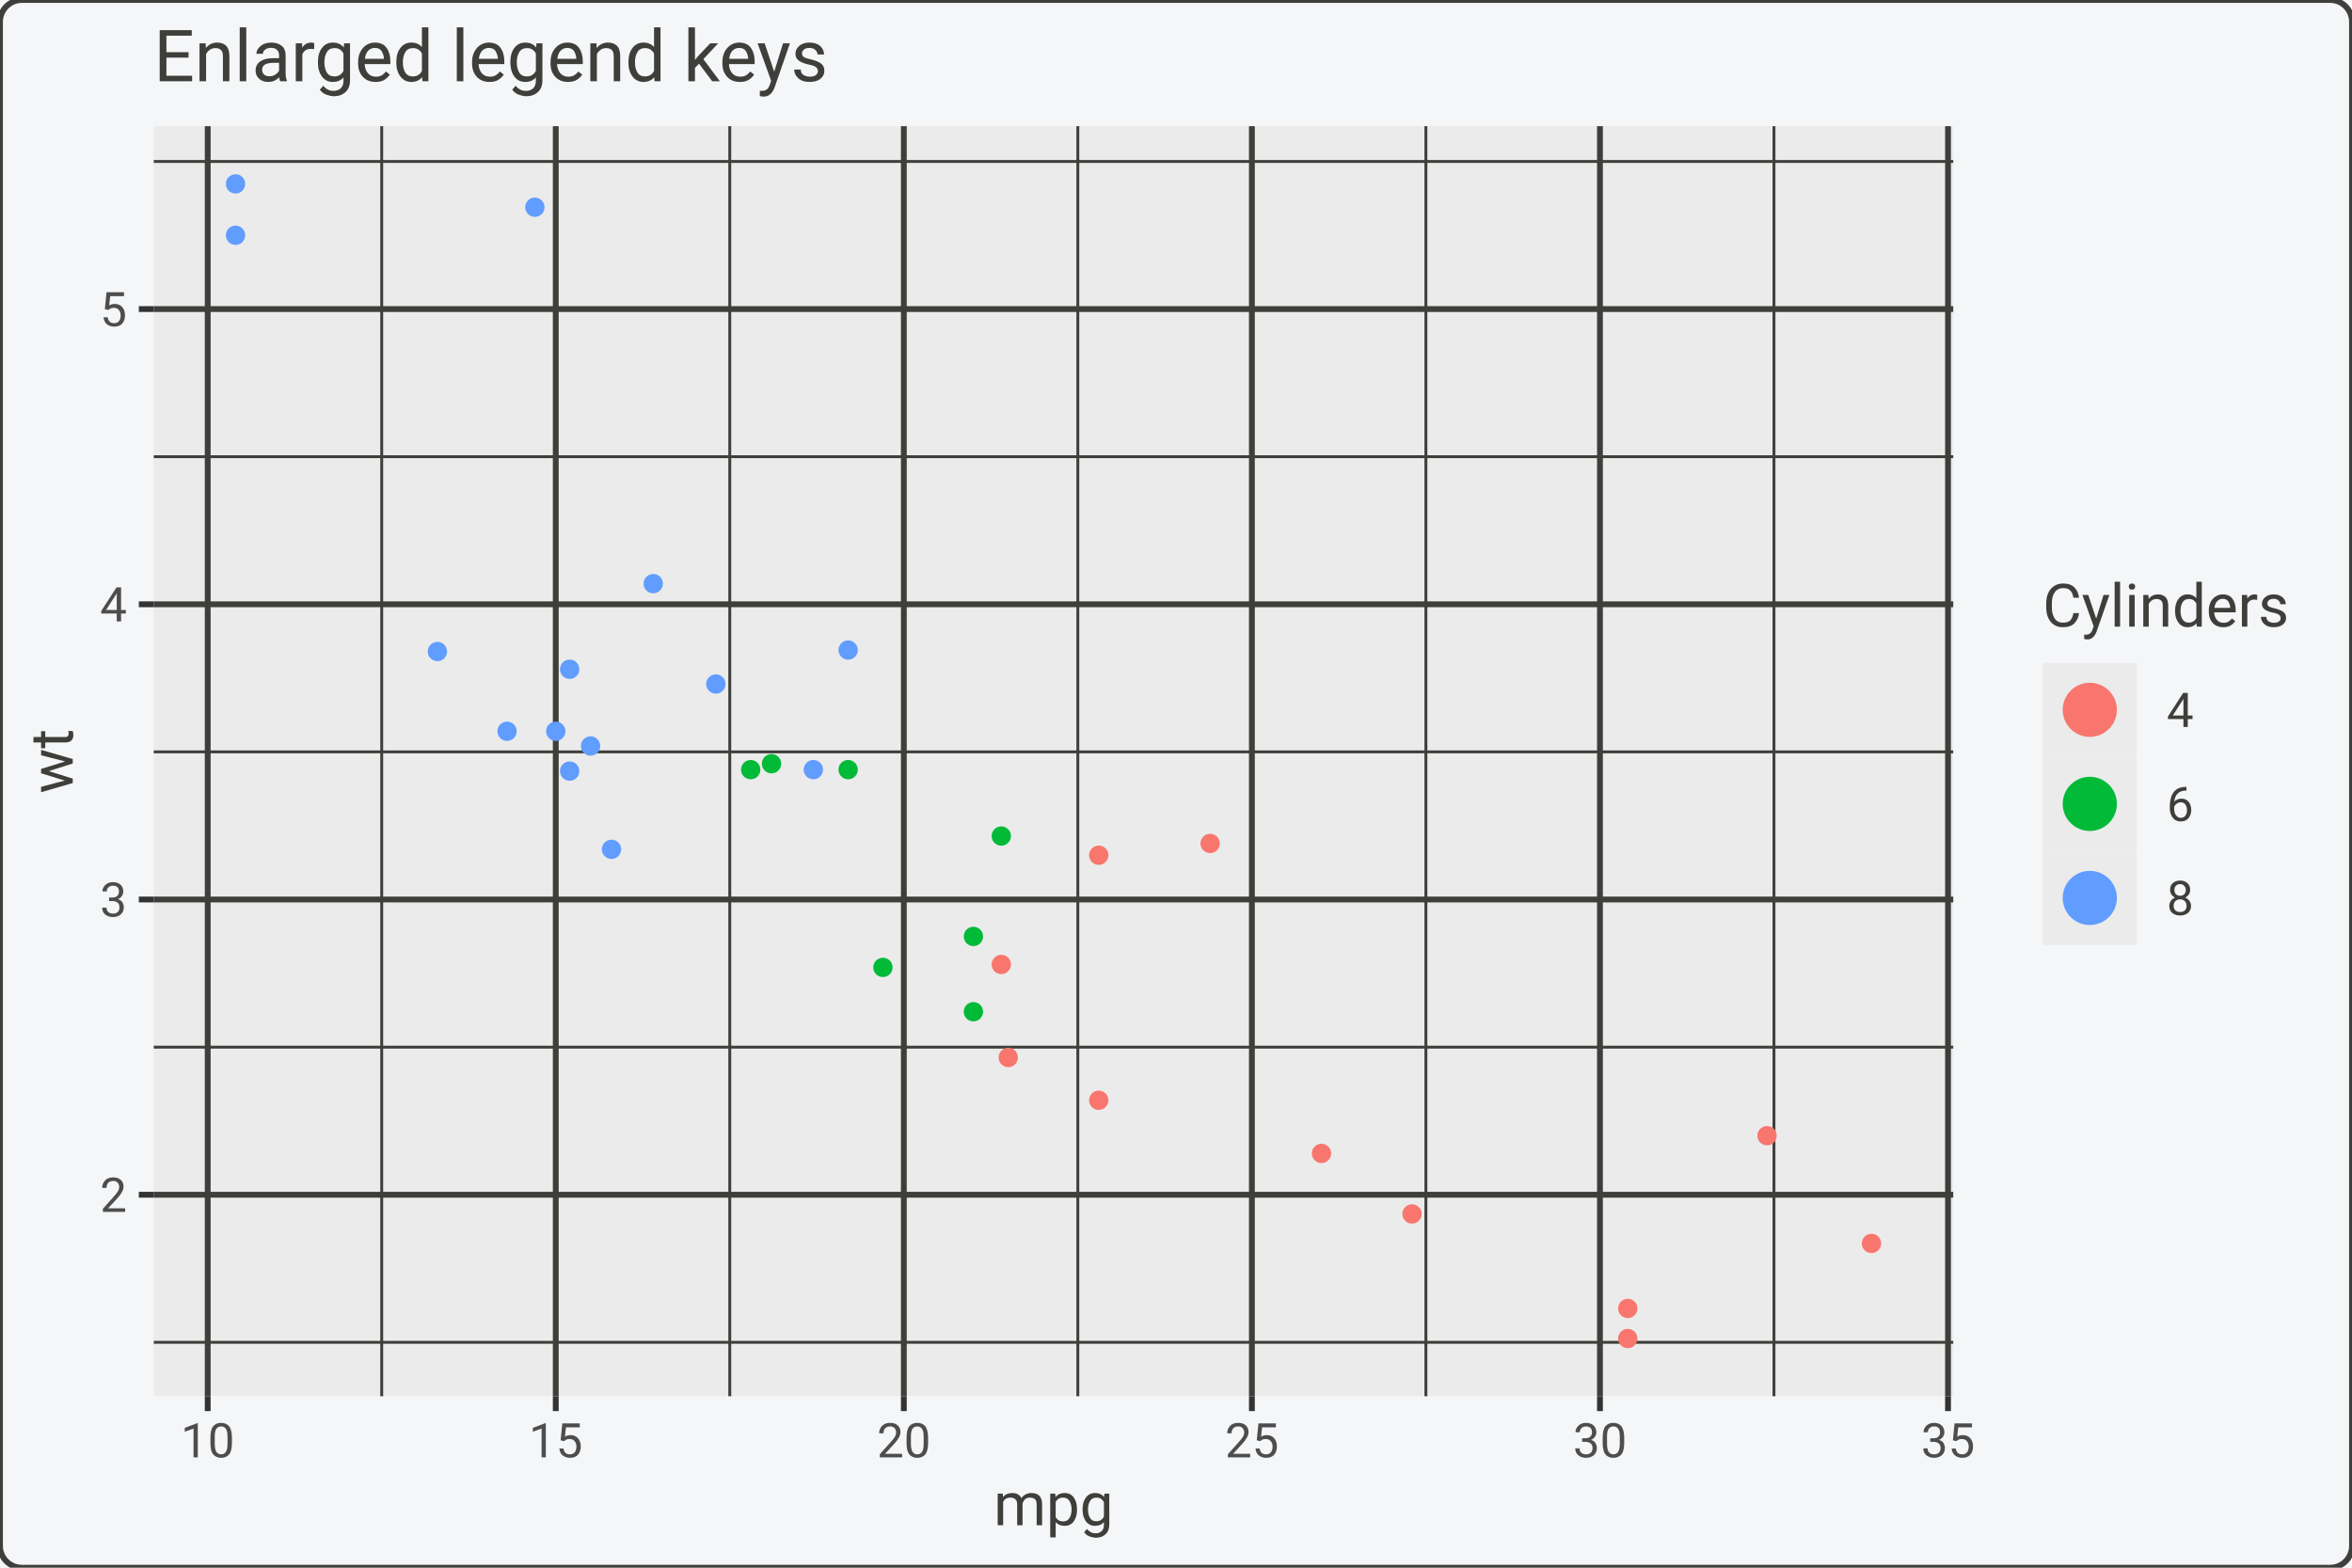
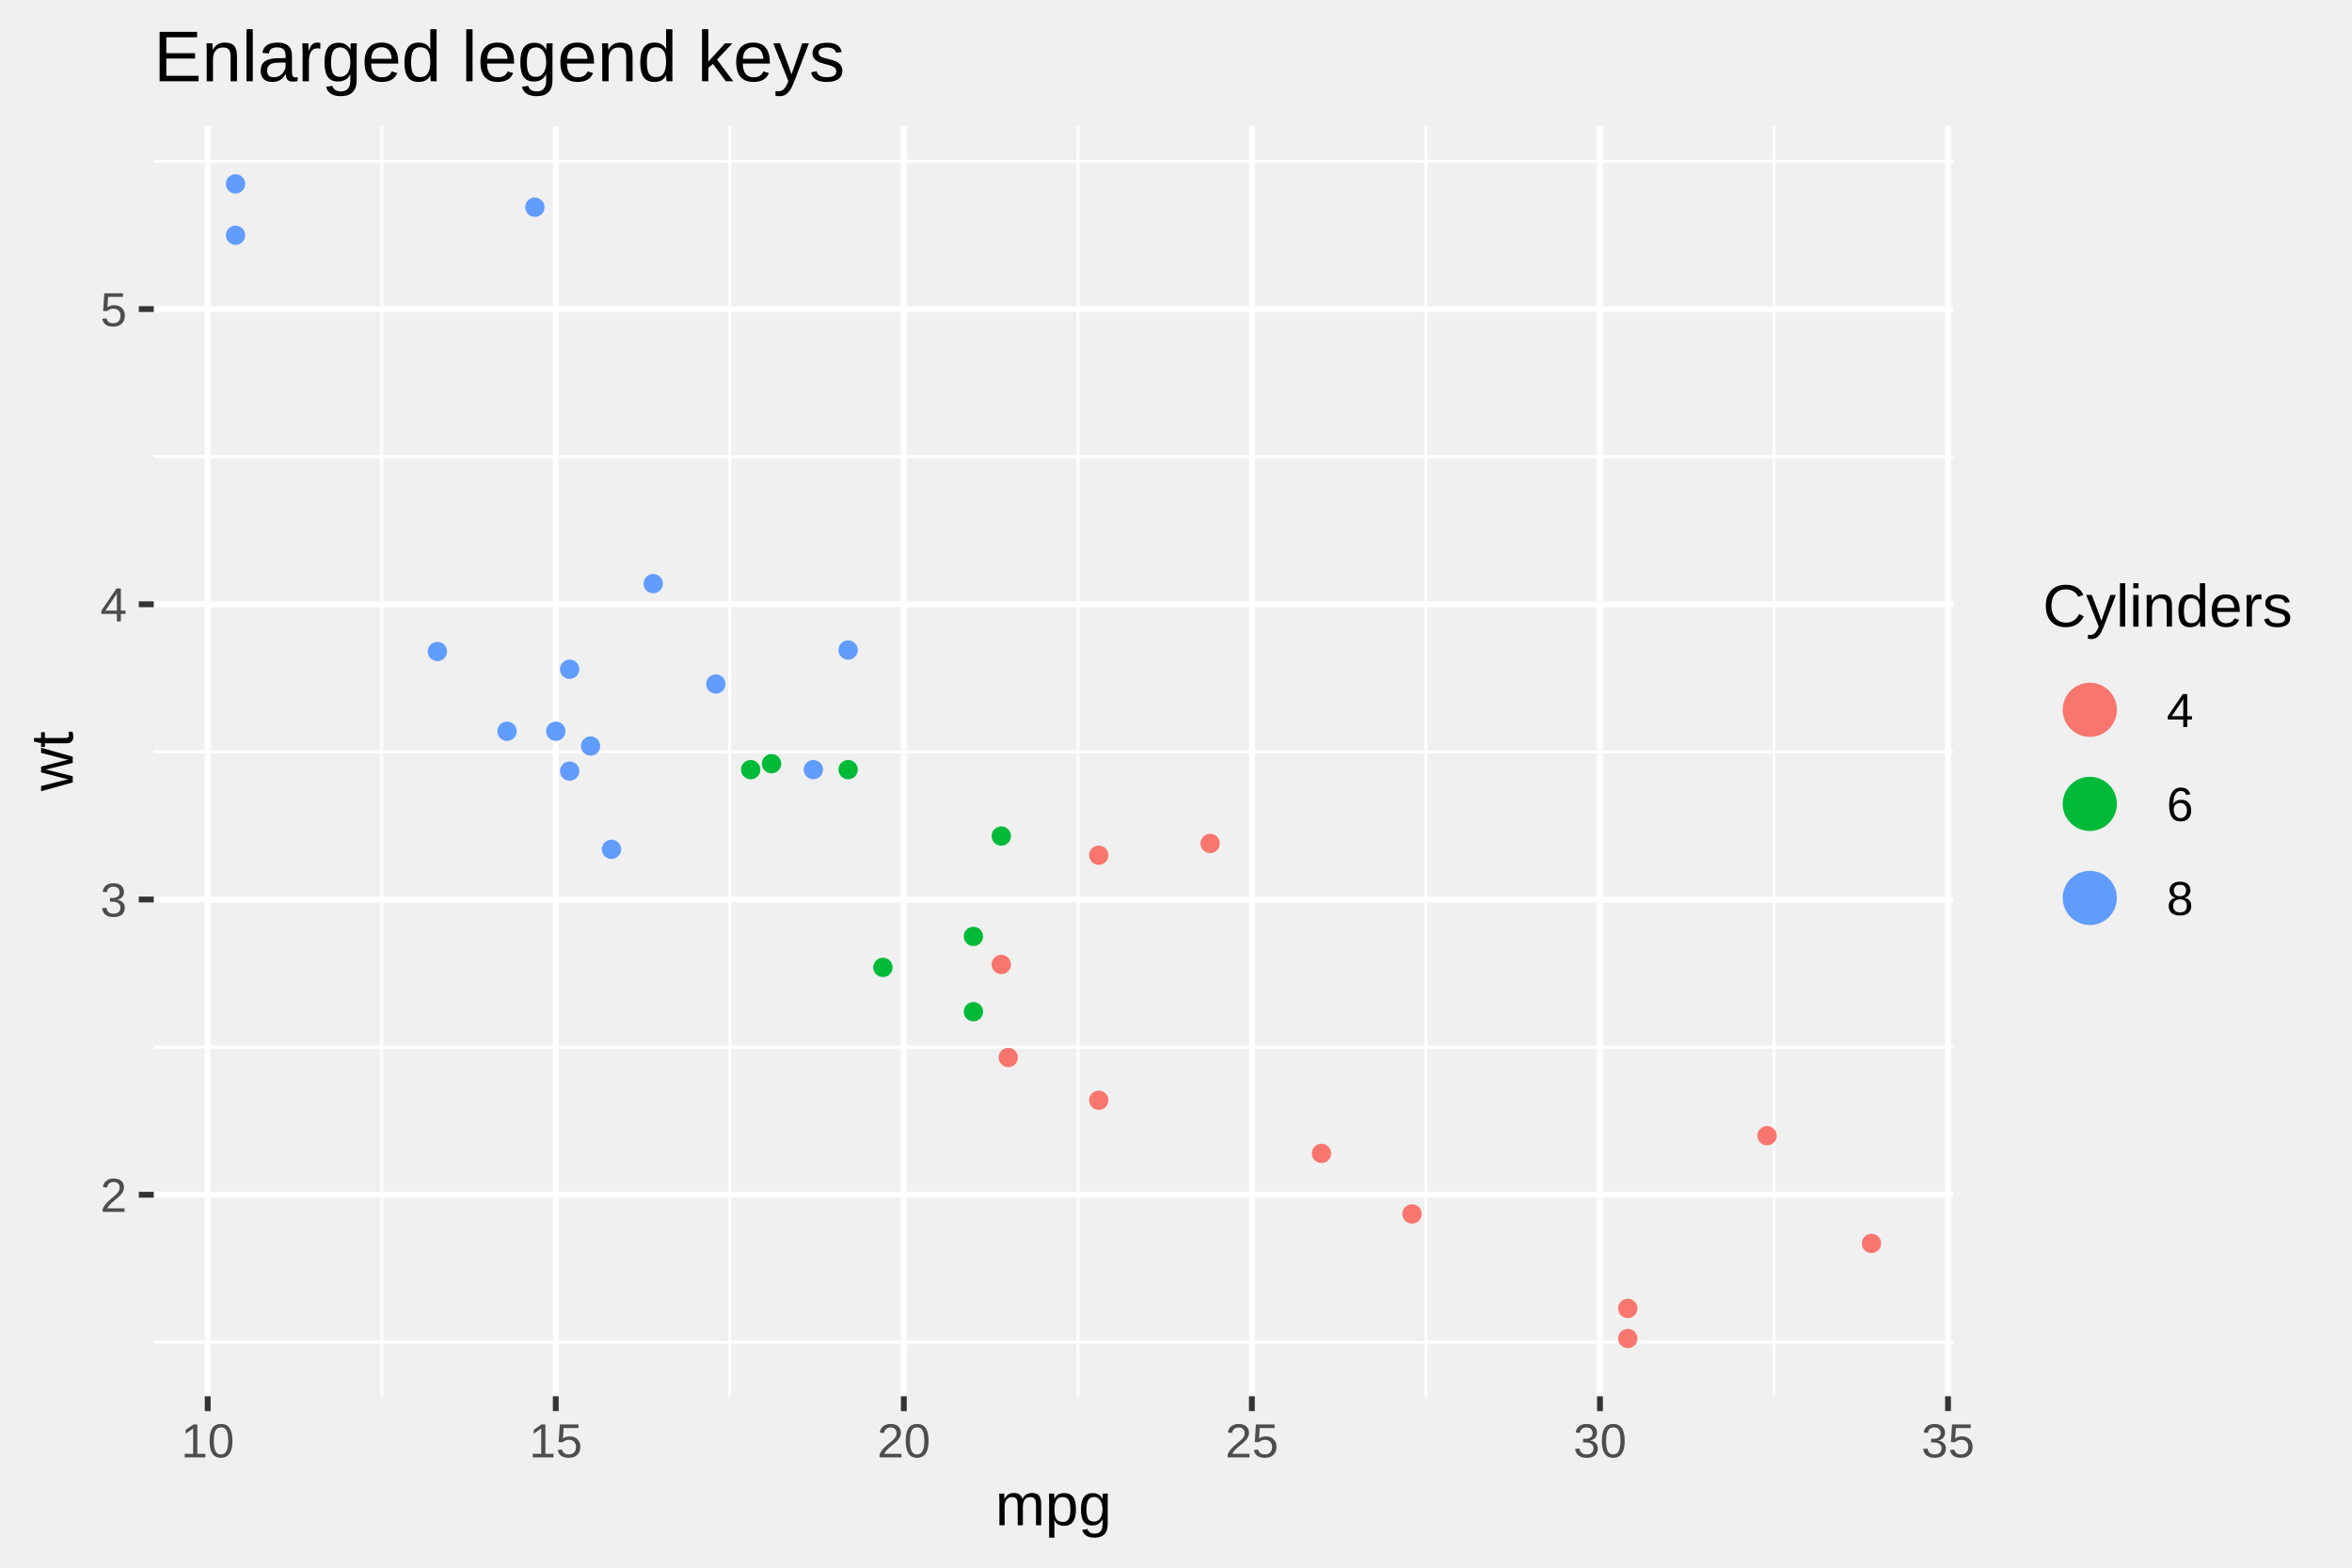
<svg xmlns="http://www.w3.org/2000/svg" width="432.00pt" height="288.00pt" viewBox="0 0 432.00 288.00">
  <g class="svglite">
    <defs>
      <style type="text/css">
-     /* theme-aware-processed */
-     .svglite line, .svglite polyline, .svglite polygon, .svglite path, .svglite circle {
+     .svglite line, .svglite polyline, .svglite polygon, .svglite path, .svglite rect, .svglite circle {
      fill: none;
-       stroke: #3E3F3A;
-       stroke-linecap: round;
-       stroke-linejoin: round;
-       stroke-miterlimit: 10.00;
-     }
-     .svglite &gt; g &gt; rect {
-       fill: none;
-       stroke: #3E3F3A;
+       stroke: #000000;
      stroke-linecap: round;
      stroke-linejoin: round;
      stroke-miterlimit: 10.00;
    }
    .svglite text {
      white-space: pre;
-       fill: #3E3F3A;
    }
    .svglite g.glyphgroup path {
      fill: inherit;
      stroke: none;
    }
  </style>
    </defs>
-     <rect class="svg-bg" width="100%" height="100%" style="stroke: none; fill: #F5F6F8;" />
+     <rect width="100%" height="100%" style="stroke: none; fill: none;" />
    <defs>
      <clipPath id="cpMC4wMHw0MzIuMDB8MC4wMHwyODguMDA=">
        <rect x="0.00" y="0.00" width="432.00" height="288.00" />
      </clipPath>
    </defs>
    <g clip-path="url(#cpMC4wMHw0MzIuMDB8MC4wMHwyODguMDA=)">
-       <rect rx="4" x="0" y="0.00" width="432.00" height="288.00" style="stroke-width: 1.07; stroke: #3E3F3A; fill: #F5F6F8;" />
+       <rect x="0" y="0.00" width="432.00" height="288.00" style="stroke-width: 1.07; stroke: none;" />
    </g>
    <defs>
      <clipPath id="cpMjguMjR8MzU4Ljc2fDIzLjE4fDI1Ni41MA==">
        <rect x="28.24" y="23.18" width="330.52" height="233.33" />
      </clipPath>
    </defs>
    <g clip-path="url(#cpMjguMjR8MzU4Ljc2fDIzLjE4fDI1Ni41MA==)">
-       <rect x="28.24" y="23.18" width="330.52" height="233.33" style="stroke-width: 1.07; stroke: none; fill: #EBEBEB;" />
-       <polyline points="28.24,246.60 358.76,246.60 " style="stroke-width: 0.53; stroke: #3E3F3A; stroke-linecap: butt;" />
-       <polyline points="28.24,192.37 358.76,192.37 " style="stroke-width: 0.53; stroke: #3E3F3A; stroke-linecap: butt;" />
-       <polyline points="28.24,138.13 358.76,138.13 " style="stroke-width: 0.53; stroke: #3E3F3A; stroke-linecap: butt;" />
-       <polyline points="28.24,83.90 358.76,83.90 " style="stroke-width: 0.53; stroke: #3E3F3A; stroke-linecap: butt;" />
-       <polyline points="28.24,29.66 358.76,29.66 " style="stroke-width: 0.53; stroke: #3E3F3A; stroke-linecap: butt;" />
-       <polyline points="70.11,256.50 70.11,23.18 " style="stroke-width: 0.53; stroke: #3E3F3A; stroke-linecap: butt;" />
-       <polyline points="134.04,256.50 134.04,23.18 " style="stroke-width: 0.53; stroke: #3E3F3A; stroke-linecap: butt;" />
-       <polyline points="197.97,256.50 197.97,23.18 " style="stroke-width: 0.53; stroke: #3E3F3A; stroke-linecap: butt;" />
-       <polyline points="261.90,256.50 261.90,23.18 " style="stroke-width: 0.53; stroke: #3E3F3A; stroke-linecap: butt;" />
-       <polyline points="325.83,256.50 325.83,23.18 " style="stroke-width: 0.53; stroke: #3E3F3A; stroke-linecap: butt;" />
-       <polyline points="28.24,219.49 358.76,219.49 " style="stroke-width: 1.07; stroke: #3E3F3A; stroke-linecap: butt;" />
-       <polyline points="28.24,165.25 358.76,165.25 " style="stroke-width: 1.07; stroke: #3E3F3A; stroke-linecap: butt;" />
-       <polyline points="28.24,111.01 358.76,111.01 " style="stroke-width: 1.07; stroke: #3E3F3A; stroke-linecap: butt;" />
-       <polyline points="28.24,56.78 358.76,56.78 " style="stroke-width: 1.07; stroke: #3E3F3A; stroke-linecap: butt;" />
-       <polyline points="38.15,256.50 38.15,23.18 " style="stroke-width: 1.07; stroke: #3E3F3A; stroke-linecap: butt;" />
-       <polyline points="102.08,256.50 102.08,23.18 " style="stroke-width: 1.07; stroke: #3E3F3A; stroke-linecap: butt;" />
-       <polyline points="166.01,256.50 166.01,23.18 " style="stroke-width: 1.07; stroke: #3E3F3A; stroke-linecap: butt;" />
-       <polyline points="229.94,256.50 229.94,23.18 " style="stroke-width: 1.07; stroke: #3E3F3A; stroke-linecap: butt;" />
-       <polyline points="293.87,256.50 293.87,23.18 " style="stroke-width: 1.07; stroke: #3E3F3A; stroke-linecap: butt;" />
-       <polyline points="357.80,256.50 357.80,23.18 " style="stroke-width: 1.07; stroke: #3E3F3A; stroke-linecap: butt;" />
+       <rect x="28.24" y="23.18" width="330.52" height="233.33" style="stroke-width: 1.07; stroke: none;" />
+       <polyline points="28.24,246.60 358.76,246.60 " style="stroke-width: 0.53; stroke: #FFFFFF; stroke-linecap: butt;" />
+       <polyline points="28.24,192.37 358.76,192.37 " style="stroke-width: 0.53; stroke: #FFFFFF; stroke-linecap: butt;" />
+       <polyline points="28.24,138.13 358.76,138.13 " style="stroke-width: 0.53; stroke: #FFFFFF; stroke-linecap: butt;" />
+       <polyline points="28.24,83.90 358.76,83.90 " style="stroke-width: 0.53; stroke: #FFFFFF; stroke-linecap: butt;" />
+       <polyline points="28.24,29.66 358.76,29.66 " style="stroke-width: 0.53; stroke: #FFFFFF; stroke-linecap: butt;" />
+       <polyline points="70.11,256.50 70.11,23.18 " style="stroke-width: 0.53; stroke: #FFFFFF; stroke-linecap: butt;" />
+       <polyline points="134.04,256.50 134.04,23.18 " style="stroke-width: 0.53; stroke: #FFFFFF; stroke-linecap: butt;" />
+       <polyline points="197.97,256.50 197.97,23.18 " style="stroke-width: 0.53; stroke: #FFFFFF; stroke-linecap: butt;" />
+       <polyline points="261.90,256.50 261.90,23.18 " style="stroke-width: 0.53; stroke: #FFFFFF; stroke-linecap: butt;" />
+       <polyline points="325.83,256.50 325.83,23.18 " style="stroke-width: 0.53; stroke: #FFFFFF; stroke-linecap: butt;" />
+       <polyline points="28.24,219.49 358.76,219.49 " style="stroke-width: 1.07; stroke: #FFFFFF; stroke-linecap: butt;" />
+       <polyline points="28.24,165.25 358.76,165.25 " style="stroke-width: 1.07; stroke: #FFFFFF; stroke-linecap: butt;" />
+       <polyline points="28.24,111.01 358.76,111.01 " style="stroke-width: 1.07; stroke: #FFFFFF; stroke-linecap: butt;" />
+       <polyline points="28.24,56.78 358.76,56.78 " style="stroke-width: 1.07; stroke: #FFFFFF; stroke-linecap: butt;" />
+       <polyline points="38.15,256.50 38.15,23.18 " style="stroke-width: 1.07; stroke: #FFFFFF; stroke-linecap: butt;" />
+       <polyline points="102.08,256.50 102.08,23.18 " style="stroke-width: 1.07; stroke: #FFFFFF; stroke-linecap: butt;" />
+       <polyline points="166.01,256.50 166.01,23.18 " style="stroke-width: 1.07; stroke: #FFFFFF; stroke-linecap: butt;" />
+       <polyline points="229.94,256.50 229.94,23.18 " style="stroke-width: 1.07; stroke: #FFFFFF; stroke-linecap: butt;" />
+       <polyline points="293.87,256.50 293.87,23.18 " style="stroke-width: 1.07; stroke: #FFFFFF; stroke-linecap: butt;" />
+       <polyline points="357.80,256.50 357.80,23.18 " style="stroke-width: 1.07; stroke: #FFFFFF; stroke-linecap: butt;" />
      <circle cx="178.79" cy="185.86" r="1.42" style="stroke-width: 0.71; stroke: #00BA38; fill: #00BA38;" />
      <circle cx="178.79" cy="172.03" r="1.42" style="stroke-width: 0.71; stroke: #00BA38; fill: #00BA38;" />
      <circle cx="201.81" cy="202.13" r="1.42" style="stroke-width: 0.71; stroke: #F8766D; fill: #F8766D;" />
      <circle cx="183.91" cy="153.59" r="1.42" style="stroke-width: 0.71; stroke: #00BA38; fill: #00BA38;" />
      <circle cx="149.39" cy="141.39" r="1.42" style="stroke-width: 0.71; stroke: #619CFF; fill: #619CFF;" />
      <circle cx="141.71" cy="140.30" r="1.42" style="stroke-width: 0.71; stroke: #00BA38; fill: #00BA38;" />
      <circle cx="93.13" cy="134.34" r="1.42" style="stroke-width: 0.71; stroke: #619CFF; fill: #619CFF;" />
      <circle cx="222.27" cy="154.95" r="1.42" style="stroke-width: 0.71; stroke: #F8766D; fill: #F8766D;" />
      <circle cx="201.81" cy="157.11" r="1.42" style="stroke-width: 0.71; stroke: #F8766D; fill: #F8766D;" />
      <circle cx="155.78" cy="141.39" r="1.42" style="stroke-width: 0.71; stroke: #00BA38; fill: #00BA38;" />
      <circle cx="137.88" cy="141.39" r="1.42" style="stroke-width: 0.71; stroke: #00BA38; fill: #00BA38;" />
      <circle cx="119.98" cy="107.22" r="1.42" style="stroke-width: 0.71; stroke: #619CFF; fill: #619CFF;" />
      <circle cx="131.48" cy="125.66" r="1.42" style="stroke-width: 0.71; stroke: #619CFF; fill: #619CFF;" />
      <circle cx="104.63" cy="122.95" r="1.42" style="stroke-width: 0.71; stroke: #619CFF; fill: #619CFF;" />
      <circle cx="43.26" cy="43.22" r="1.42" style="stroke-width: 0.71; stroke: #619CFF; fill: #619CFF;" />
      <circle cx="43.26" cy="33.78" r="1.42" style="stroke-width: 0.71; stroke: #619CFF; fill: #619CFF;" />
      <circle cx="98.24" cy="38.07" r="1.42" style="stroke-width: 0.71; stroke: #619CFF; fill: #619CFF;" />
      <circle cx="324.56" cy="208.64" r="1.42" style="stroke-width: 0.71; stroke: #F8766D; fill: #F8766D;" />
      <circle cx="298.98" cy="240.37" r="1.42" style="stroke-width: 0.71; stroke: #F8766D; fill: #F8766D;" />
      <circle cx="343.74" cy="228.43" r="1.42" style="stroke-width: 0.71; stroke: #F8766D; fill: #F8766D;" />
      <circle cx="185.19" cy="194.27" r="1.42" style="stroke-width: 0.71; stroke: #F8766D; fill: #F8766D;" />
      <circle cx="108.47" cy="137.05" r="1.42" style="stroke-width: 0.71; stroke: #619CFF; fill: #619CFF;" />
      <circle cx="104.63" cy="141.66" r="1.42" style="stroke-width: 0.71; stroke: #619CFF; fill: #619CFF;" />
      <circle cx="80.34" cy="119.69" r="1.42" style="stroke-width: 0.71; stroke: #619CFF; fill: #619CFF;" />
      <circle cx="155.78" cy="119.42" r="1.42" style="stroke-width: 0.71; stroke: #619CFF; fill: #619CFF;" />
      <circle cx="259.35" cy="223.01" r="1.42" style="stroke-width: 0.71; stroke: #F8766D; fill: #F8766D;" />
      <circle cx="242.72" cy="211.89" r="1.42" style="stroke-width: 0.71; stroke: #F8766D; fill: #F8766D;" />
      <circle cx="298.98" cy="245.90" r="1.42" style="stroke-width: 0.71; stroke: #F8766D; fill: #F8766D;" />
      <circle cx="112.31" cy="156.03" r="1.42" style="stroke-width: 0.71; stroke: #619CFF; fill: #619CFF;" />
      <circle cx="162.17" cy="177.72" r="1.42" style="stroke-width: 0.71; stroke: #00BA38; fill: #00BA38;" />
      <circle cx="102.08" cy="134.34" r="1.42" style="stroke-width: 0.71; stroke: #619CFF; fill: #619CFF;" />
      <circle cx="183.91" cy="177.18" r="1.42" style="stroke-width: 0.71; stroke: #F8766D; fill: #F8766D;" />
    </g>
    <g clip-path="url(#cpMC4wMHw0MzIuMDB8MC4wMHwyODguMDA=)">
-       <text x="23.31" y="222.64" text-anchor="end" style="font-size: 8.80px;fill: #4D4D4D; font-family: &quot;Roboto&quot;, -apple-system, BlinkMacSystemFont, &quot;Segoe UI&quot;, system-ui, sans-serif;" textLength="4.89px" lengthAdjust="spacingAndGlyphs">2</text>
-       <text x="23.31" y="168.40" text-anchor="end" style="font-size: 8.80px;fill: #4D4D4D; font-family: &quot;Roboto&quot;, -apple-system, BlinkMacSystemFont, &quot;Segoe UI&quot;, system-ui, sans-serif;" textLength="4.89px" lengthAdjust="spacingAndGlyphs">3</text>
-       <text x="23.31" y="114.16" text-anchor="end" style="font-size: 8.80px;fill: #4D4D4D; font-family: &quot;Roboto&quot;, -apple-system, BlinkMacSystemFont, &quot;Segoe UI&quot;, system-ui, sans-serif;" textLength="4.89px" lengthAdjust="spacingAndGlyphs">4</text>
-       <text x="23.31" y="59.93" text-anchor="end" style="font-size: 8.80px;fill: #4D4D4D; font-family: &quot;Roboto&quot;, -apple-system, BlinkMacSystemFont, &quot;Segoe UI&quot;, system-ui, sans-serif;" textLength="4.89px" lengthAdjust="spacingAndGlyphs">5</text>
+       <text x="23.31" y="222.64" text-anchor="end" style="font-size: 8.80px;fill: #4D4D4D; font-family: &quot;Arial&quot;;" textLength="4.89px" lengthAdjust="spacingAndGlyphs">2</text>
+       <text x="23.31" y="168.40" text-anchor="end" style="font-size: 8.80px;fill: #4D4D4D; font-family: &quot;Arial&quot;;" textLength="4.89px" lengthAdjust="spacingAndGlyphs">3</text>
+       <text x="23.31" y="114.16" text-anchor="end" style="font-size: 8.80px;fill: #4D4D4D; font-family: &quot;Arial&quot;;" textLength="4.89px" lengthAdjust="spacingAndGlyphs">4</text>
+       <text x="23.31" y="59.93" text-anchor="end" style="font-size: 8.80px;fill: #4D4D4D; font-family: &quot;Arial&quot;;" textLength="4.89px" lengthAdjust="spacingAndGlyphs">5</text>
      <polyline points="25.50,219.49 28.24,219.49 " style="stroke-width: 1.07; stroke: #333333; stroke-linecap: butt;" />
      <polyline points="25.50,165.25 28.24,165.25 " style="stroke-width: 1.07; stroke: #333333; stroke-linecap: butt;" />
      <polyline points="25.50,111.01 28.24,111.01 " style="stroke-width: 1.07; stroke: #333333; stroke-linecap: butt;" />
      <polyline points="25.50,56.78 28.24,56.78 " style="stroke-width: 1.07; stroke: #333333; stroke-linecap: butt;" />
      <polyline points="38.15,259.24 38.15,256.50 " style="stroke-width: 1.07; stroke: #333333; stroke-linecap: butt;" />
      <polyline points="102.08,259.24 102.08,256.50 " style="stroke-width: 1.07; stroke: #333333; stroke-linecap: butt;" />
      <polyline points="166.01,259.24 166.01,256.50 " style="stroke-width: 1.07; stroke: #333333; stroke-linecap: butt;" />
      <polyline points="229.94,259.24 229.94,256.50 " style="stroke-width: 1.07; stroke: #333333; stroke-linecap: butt;" />
      <polyline points="293.87,259.24 293.87,256.50 " style="stroke-width: 1.07; stroke: #333333; stroke-linecap: butt;" />
      <polyline points="357.80,259.24 357.80,256.50 " style="stroke-width: 1.07; stroke: #333333; stroke-linecap: butt;" />
-       <text x="38.15" y="267.74" text-anchor="middle" style="font-size: 8.80px;fill: #4D4D4D; font-family: &quot;Roboto&quot;, -apple-system, BlinkMacSystemFont, &quot;Segoe UI&quot;, system-ui, sans-serif;" textLength="9.78px" lengthAdjust="spacingAndGlyphs">10</text>
-       <text x="102.08" y="267.74" text-anchor="middle" style="font-size: 8.80px;fill: #4D4D4D; font-family: &quot;Roboto&quot;, -apple-system, BlinkMacSystemFont, &quot;Segoe UI&quot;, system-ui, sans-serif;" textLength="9.78px" lengthAdjust="spacingAndGlyphs">15</text>
-       <text x="166.01" y="267.74" text-anchor="middle" style="font-size: 8.80px;fill: #4D4D4D; font-family: &quot;Roboto&quot;, -apple-system, BlinkMacSystemFont, &quot;Segoe UI&quot;, system-ui, sans-serif;" textLength="9.78px" lengthAdjust="spacingAndGlyphs">20</text>
-       <text x="229.94" y="267.74" text-anchor="middle" style="font-size: 8.80px;fill: #4D4D4D; font-family: &quot;Roboto&quot;, -apple-system, BlinkMacSystemFont, &quot;Segoe UI&quot;, system-ui, sans-serif;" textLength="9.78px" lengthAdjust="spacingAndGlyphs">25</text>
-       <text x="293.87" y="267.74" text-anchor="middle" style="font-size: 8.80px;fill: #4D4D4D; font-family: &quot;Roboto&quot;, -apple-system, BlinkMacSystemFont, &quot;Segoe UI&quot;, system-ui, sans-serif;" textLength="9.78px" lengthAdjust="spacingAndGlyphs">30</text>
-       <text x="357.80" y="267.74" text-anchor="middle" style="font-size: 8.80px;fill: #4D4D4D; font-family: &quot;Roboto&quot;, -apple-system, BlinkMacSystemFont, &quot;Segoe UI&quot;, system-ui, sans-serif;" textLength="9.78px" lengthAdjust="spacingAndGlyphs">35</text>
-       <text x="193.50" y="280.20" text-anchor="middle" style="font-size: 11.00px; font-family: &quot;Roboto&quot;, -apple-system, BlinkMacSystemFont, &quot;Segoe UI&quot;, system-ui, sans-serif;" textLength="21.41px" lengthAdjust="spacingAndGlyphs">mpg</text>
-       <text transform="translate(13.36,139.84) rotate(-90)" text-anchor="middle" style="font-size: 11.00px; font-family: &quot;Roboto&quot;, -apple-system, BlinkMacSystemFont, &quot;Segoe UI&quot;, system-ui, sans-serif;" textLength="11.00px" lengthAdjust="spacingAndGlyphs">wt</text>
-       <rect rx="4" x="369.72" y="100.60" width="56.80" height="78.47" style="stroke-width: 1.07; stroke: none; fill: #F5F6F8;" />
-       <text x="375.20" y="115.12" style="font-size: 11.00px; font-family: &quot;Roboto&quot;, -apple-system, BlinkMacSystemFont, &quot;Segoe UI&quot;, system-ui, sans-serif;" textLength="45.84px" lengthAdjust="spacingAndGlyphs">Cylinders</text>
-       <rect x="375.20" y="121.76" width="17.28" height="17.28" style="stroke-width: 1.07; stroke: none; fill: #EBEBEB;" />
+       <text x="38.15" y="267.74" text-anchor="middle" style="font-size: 8.80px;fill: #4D4D4D; font-family: &quot;Arial&quot;;" textLength="9.78px" lengthAdjust="spacingAndGlyphs">10</text>
+       <text x="102.08" y="267.74" text-anchor="middle" style="font-size: 8.80px;fill: #4D4D4D; font-family: &quot;Arial&quot;;" textLength="9.78px" lengthAdjust="spacingAndGlyphs">15</text>
+       <text x="166.01" y="267.74" text-anchor="middle" style="font-size: 8.80px;fill: #4D4D4D; font-family: &quot;Arial&quot;;" textLength="9.78px" lengthAdjust="spacingAndGlyphs">20</text>
+       <text x="229.94" y="267.74" text-anchor="middle" style="font-size: 8.80px;fill: #4D4D4D; font-family: &quot;Arial&quot;;" textLength="9.78px" lengthAdjust="spacingAndGlyphs">25</text>
+       <text x="293.87" y="267.74" text-anchor="middle" style="font-size: 8.80px;fill: #4D4D4D; font-family: &quot;Arial&quot;;" textLength="9.78px" lengthAdjust="spacingAndGlyphs">30</text>
+       <text x="357.80" y="267.74" text-anchor="middle" style="font-size: 8.80px;fill: #4D4D4D; font-family: &quot;Arial&quot;;" textLength="9.78px" lengthAdjust="spacingAndGlyphs">35</text>
+       <text x="193.50" y="280.20" text-anchor="middle" style="font-size: 11.00px; font-family: &quot;Arial&quot;;" textLength="21.41px" lengthAdjust="spacingAndGlyphs">mpg</text>
+       <text transform="translate(13.36,139.84) rotate(-90)" text-anchor="middle" style="font-size: 11.00px; font-family: &quot;Arial&quot;;" textLength="11.00px" lengthAdjust="spacingAndGlyphs">wt</text>
+       <rect x="369.72" y="100.60" width="56.80" height="78.47" style="stroke-width: 0.75; stroke: none;" />
+       <rect x="369.72" y="100.60" width="56.80" height="78.47" style="stroke-width: 1.07; stroke: none;" />
+       <text x="375.20" y="115.12" style="font-size: 11.00px; font-family: &quot;Arial&quot;;" textLength="45.84px" lengthAdjust="spacingAndGlyphs">Cylinders</text>
+       <rect x="375.20" y="121.76" width="17.28" height="17.28" style="stroke-width: 1.07; stroke: none;" />
      <circle cx="383.84" cy="130.40" r="4.62" style="stroke-width: 0.71; stroke: #F8766D; fill: #F8766D;" />
-       <rect x="375.20" y="139.04" width="17.28" height="17.28" style="stroke-width: 1.07; stroke: none; fill: #EBEBEB;" />
+       <rect x="375.20" y="139.04" width="17.28" height="17.28" style="stroke-width: 1.07; stroke: none;" />
      <circle cx="383.84" cy="147.68" r="4.62" style="stroke-width: 0.71; stroke: #00BA38; fill: #00BA38;" />
-       <rect x="375.20" y="156.32" width="17.28" height="17.28" style="stroke-width: 1.07; stroke: none; fill: #EBEBEB;" />
+       <rect x="375.20" y="156.32" width="17.28" height="17.28" style="stroke-width: 1.07; stroke: none;" />
      <circle cx="383.84" cy="164.96" r="4.62" style="stroke-width: 0.71; stroke: #619CFF; fill: #619CFF;" />
-       <text x="397.96" y="133.55" style="font-size: 8.80px; font-family: &quot;Roboto&quot;, -apple-system, BlinkMacSystemFont, &quot;Segoe UI&quot;, system-ui, sans-serif;" textLength="4.89px" lengthAdjust="spacingAndGlyphs">4</text>
-       <text x="397.96" y="150.83" style="font-size: 8.80px; font-family: &quot;Roboto&quot;, -apple-system, BlinkMacSystemFont, &quot;Segoe UI&quot;, system-ui, sans-serif;" textLength="4.89px" lengthAdjust="spacingAndGlyphs">6</text>
-       <text x="397.96" y="168.11" style="font-size: 8.80px; font-family: &quot;Roboto&quot;, -apple-system, BlinkMacSystemFont, &quot;Segoe UI&quot;, system-ui, sans-serif;" textLength="4.89px" lengthAdjust="spacingAndGlyphs">8</text>
-       <text x="28.24" y="14.93" style="font-size: 13.20px; font-family: &quot;Roboto&quot;, -apple-system, BlinkMacSystemFont, &quot;Segoe UI&quot;, system-ui, sans-serif;" textLength="126.77px" lengthAdjust="spacingAndGlyphs">Enlarged legend keys</text>
+       <text x="397.96" y="133.55" style="font-size: 8.80px; font-family: &quot;Arial&quot;;" textLength="4.89px" lengthAdjust="spacingAndGlyphs">4</text>
+       <text x="397.96" y="150.83" style="font-size: 8.80px; font-family: &quot;Arial&quot;;" textLength="4.89px" lengthAdjust="spacingAndGlyphs">6</text>
+       <text x="397.96" y="168.11" style="font-size: 8.80px; font-family: &quot;Arial&quot;;" textLength="4.89px" lengthAdjust="spacingAndGlyphs">8</text>
+       <text x="28.24" y="14.93" style="font-size: 13.20px; font-family: &quot;Arial&quot;;" textLength="126.77px" lengthAdjust="spacingAndGlyphs">Enlarged legend keys</text>
    </g>
  </g>
</svg>
